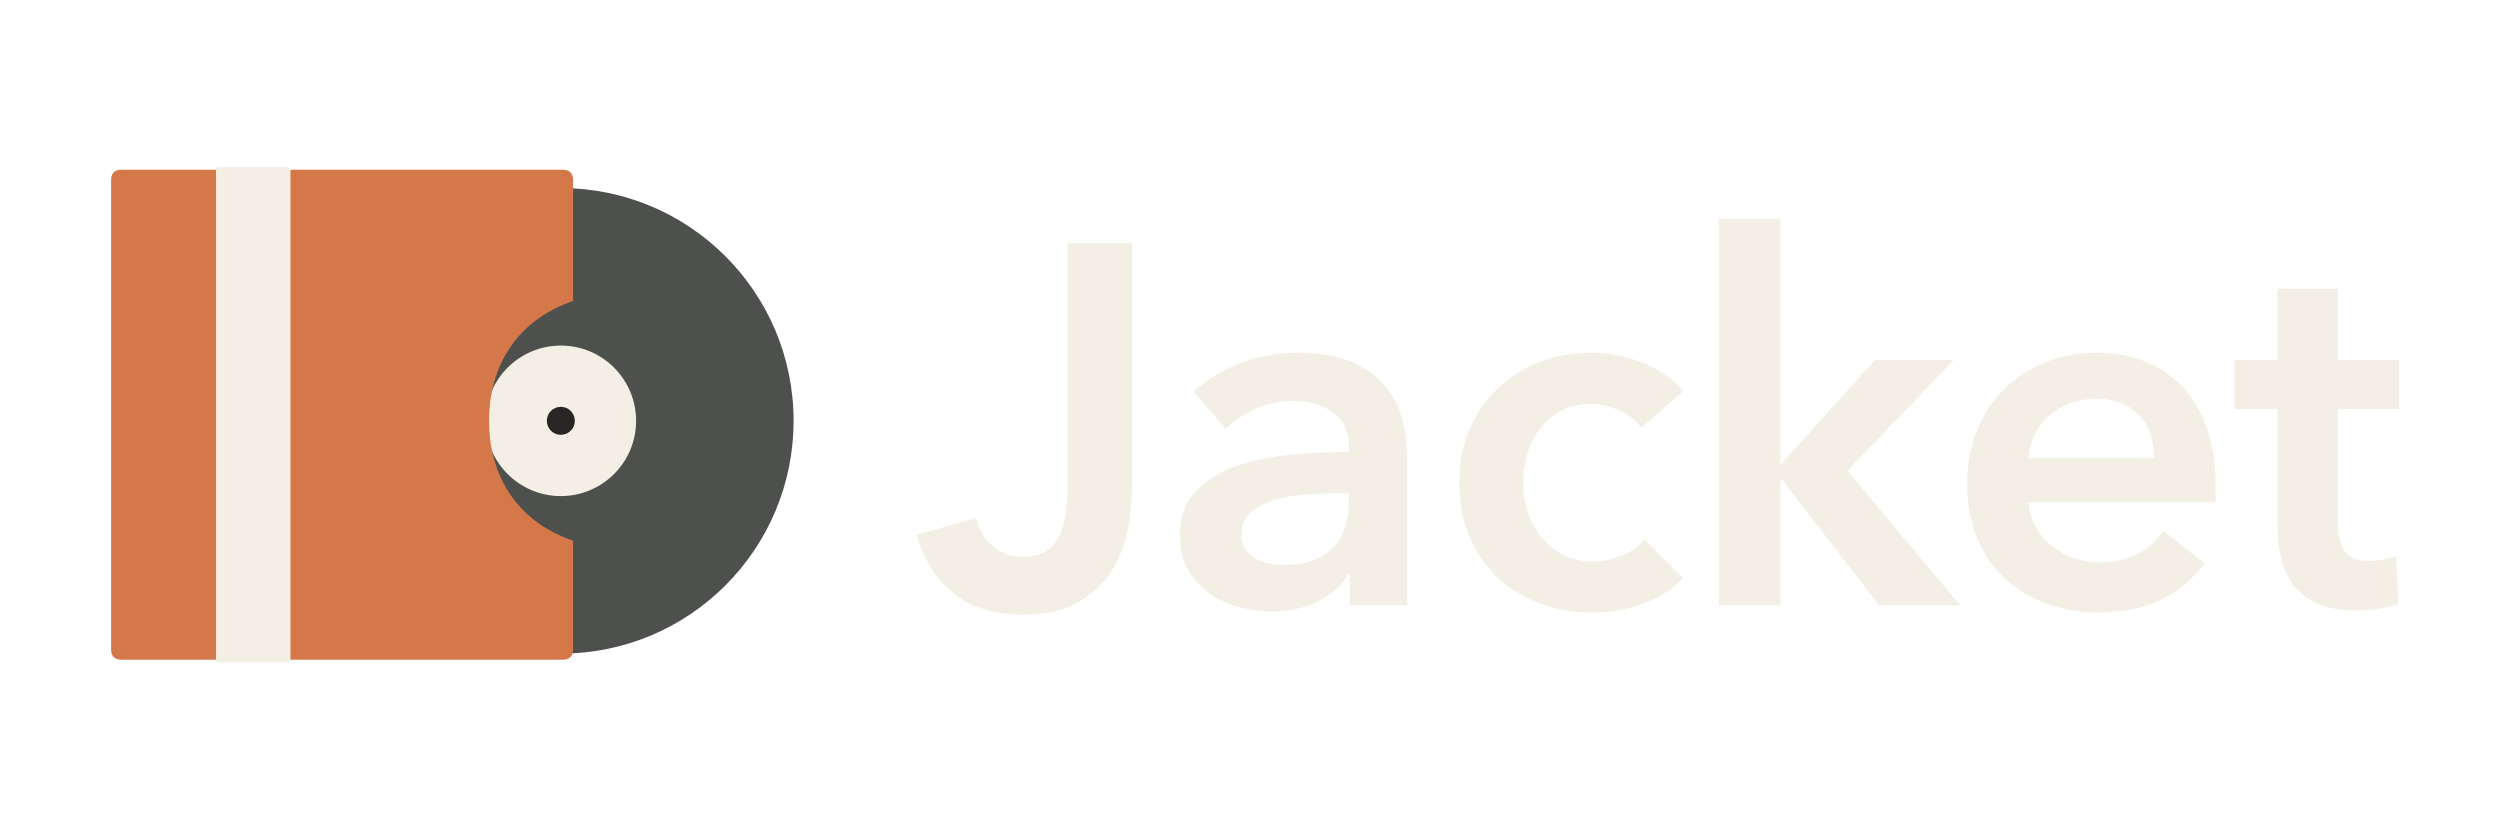
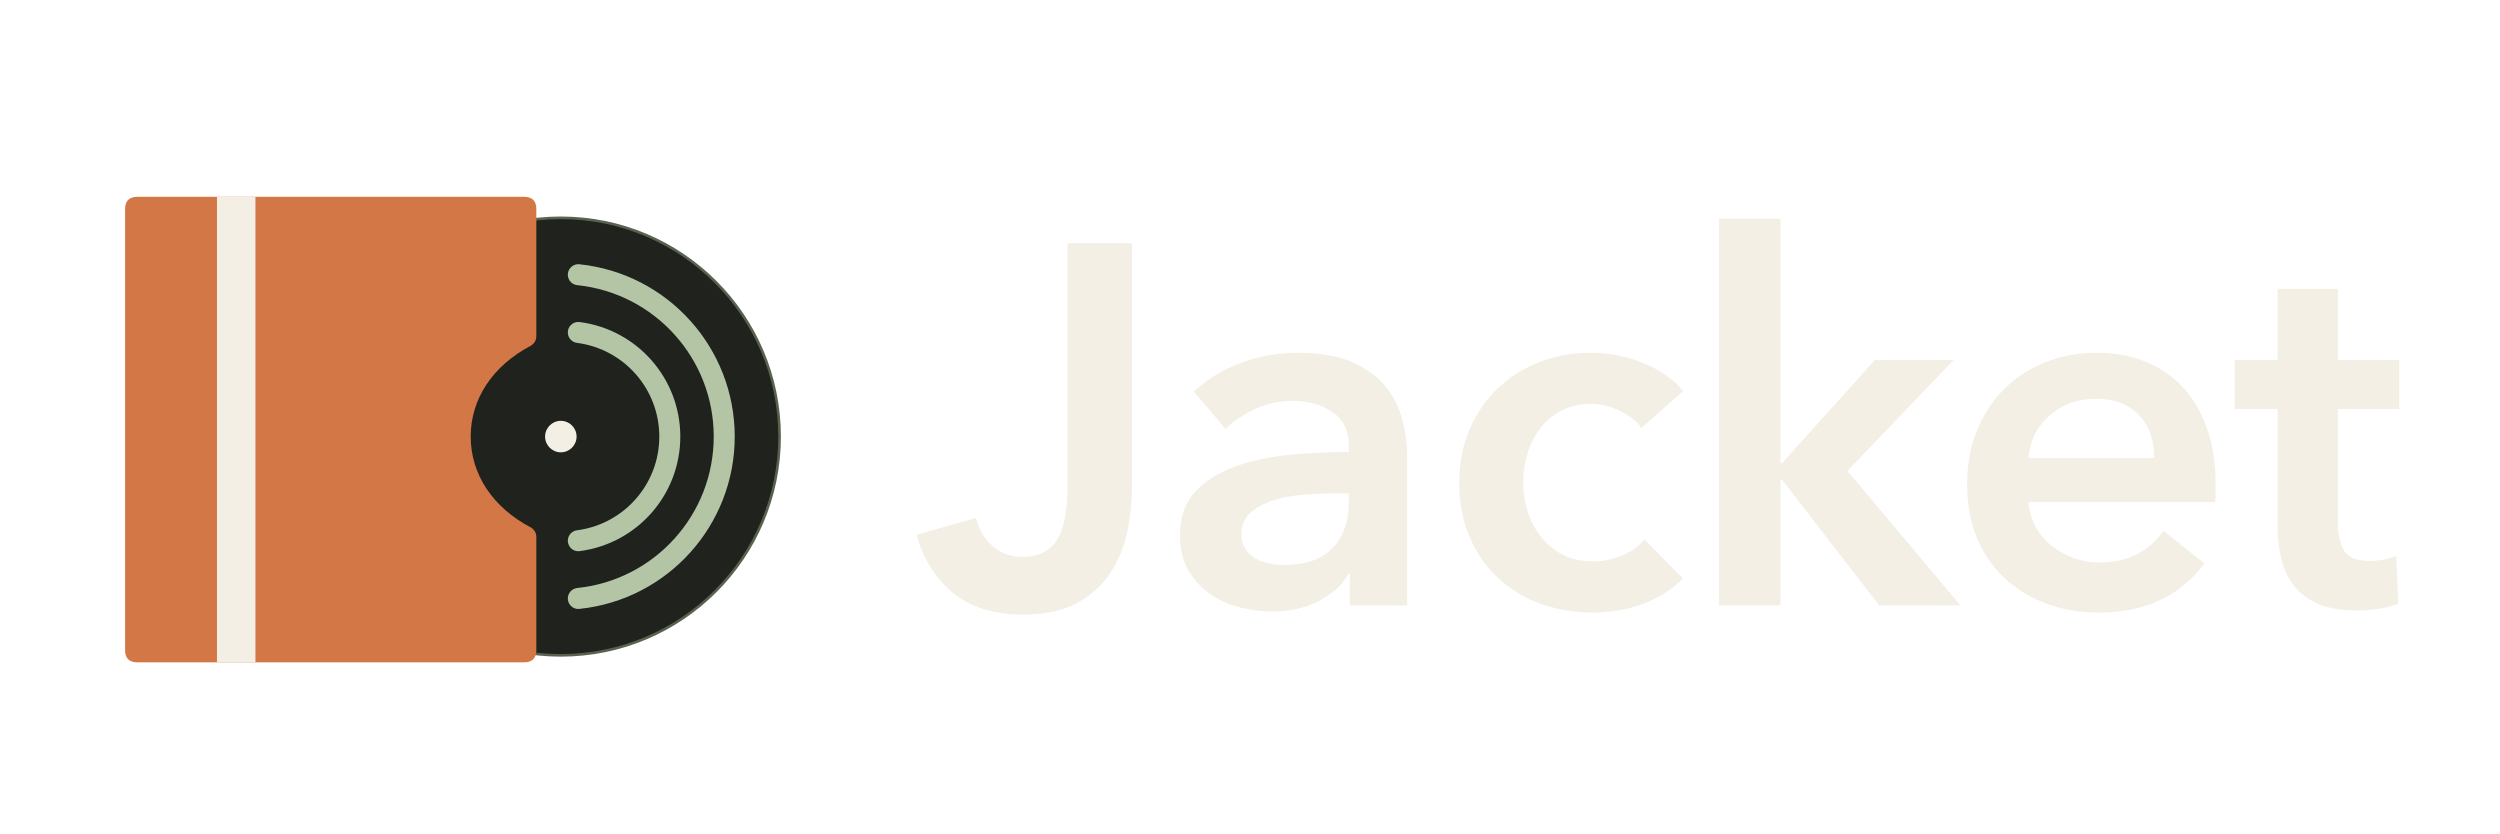
<svg xmlns="http://www.w3.org/2000/svg" width="1200" height="400" viewBox="0 0 1200 400" role="img" aria-labelledby="title desc">
  <g transform="translate(-50 -50) scale(.42)">
-     <circle cx="760" cy="600" r="266" fill="#4D504D" />
-     <circle cx="760" cy="600" r="86" fill="#F4EFE5" />
-     <circle cx="760" cy="600" r="16" fill="#282725" />
-     <path d="M258 313H762Q774 313 774 325V463C710 485 678 537 678 600C678 663 710 715 774 737V861Q774 873 762 873H258Q246 873 246 861V325Q246 313 258 313Z" fill="#D47749" />
-     <g fill="#F4EFE5">
-       <rect x="366" y="310" width="85" height="566" rx="3" />
+     <circle cx="760" cy="618" r="250" fill="#20221E" stroke="#59614F" stroke-width="3" />
+     <g fill="none" stroke="#B4C5A6" stroke-width="24" stroke-linecap="round">
+       <path d="M780 433A186 186 0 0 1 780 803" />
+       <path d="M780 499A120 120 0 0 1 780 737" />
+     </g>
+     <circle cx="760" cy="618" r="18" fill="#F3EFE5" />
+     <path d="M276 344H718Q732 344 732 358V503Q732 510 726 514C682 537 657 575 657 618C657 661 682 699 726 722Q732 726 732 733V862Q732 876 718 876H276Q262 876 262 862V358Q262 344 276 344Z" fill="#D47746" />
+     <g fill="#F3EFE5">
+       <rect x="367" y="344" width="44" height="532" />
    </g>
  </g>
-   <path d="M84.200 105.400 Q84.200 113.200 82.500 121.800 Q80.800 130.400 76.200 137.800 Q71.600 145.200 63.200 150.000 Q54.800 154.800 41.600 154.800 Q24.400 154.800 14.100 146.200 Q3.800 137.600 0.000 123.600 L23.200 117.000 Q25.000 124.000 29.800 128.100 Q34.600 132.200 41.200 132.200 Q46.600 132.200 50.100 130.200 Q53.600 128.200 55.500 124.500 Q57.400 120.800 58.200 115.700 Q59.000 110.600 59.000 104.600 L59.000 9.600 L84.200 9.600 Z M169.400 139.000 L168.800 139.000 Q165.200 145.400 157.200 149.500 Q149.200 153.600 139.000 153.600 Q133.200 153.600 126.900 152.100 Q120.600 150.600 115.300 147.100 Q110.000 143.600 106.500 137.900 Q103.000 132.200 103.000 123.800 Q103.000 113.000 109.100 106.600 Q115.200 100.200 124.800 96.800 Q134.400 93.400 146.100 92.300 Q157.800 91.200 169.000 91.200 L169.000 88.800 Q169.000 79.800 162.500 75.500 Q156.000 71.200 147.000 71.200 Q139.400 71.200 132.400 74.400 Q125.400 77.600 120.800 82.200 L108.400 67.600 Q116.600 60.000 127.300 56.200 Q138.000 52.400 149.000 52.400 Q161.800 52.400 170.100 56.000 Q178.400 59.600 183.200 65.400 Q188.000 71.200 189.900 78.400 Q191.800 85.600 191.800 92.800 L191.800 151.200 L169.400 151.200 Z M169.000 107.400 L163.600 107.400 Q157.800 107.400 151.400 107.900 Q145.000 108.400 139.600 110.100 Q134.200 111.800 130.600 114.900 Q127.000 118.000 127.000 123.400 Q127.000 126.800 128.500 129.100 Q130.000 131.400 132.400 132.800 Q134.800 134.200 137.800 134.800 Q140.800 135.400 143.800 135.400 Q156.200 135.400 162.600 128.800 Q169.000 122.200 169.000 110.800 Z M283.400 81.800 Q280.600 77.800 275.000 75.100 Q269.400 72.400 263.600 72.400 Q257.000 72.400 252.000 75.100 Q247.000 77.800 243.700 82.200 Q240.400 86.600 238.800 92.100 Q237.200 97.600 237.200 103.200 Q237.200 108.800 238.900 114.300 Q240.600 119.800 244.000 124.200 Q247.400 128.600 252.500 131.300 Q257.600 134.000 264.400 134.000 Q270.000 134.000 275.600 131.800 Q281.200 129.600 284.600 125.400 L299.600 140.600 Q293.600 147.000 284.300 150.500 Q275.000 154.000 264.200 154.000 Q253.600 154.000 244.100 150.600 Q234.600 147.200 227.500 140.600 Q220.400 134.000 216.300 124.600 Q212.200 115.200 212.200 103.200 Q212.200 91.600 216.300 82.200 Q220.400 72.800 227.400 66.200 Q234.400 59.600 243.700 56.000 Q253.000 52.400 263.600 52.400 Q274.200 52.400 284.100 56.400 Q294.000 60.400 299.800 67.400 Z M313.800 0.000 L337.800 0.000 L337.800 95.600 L338.400 95.600 L374.800 55.200 L405.600 55.200 L364.000 98.600 L408.200 151.200 L376.400 151.200 L338.400 102.000 L337.800 102.000 L337.800 151.200 L313.800 151.200 Z M484.000 93.600 Q484.000 89.000 482.700 84.800 Q481.400 80.600 478.600 77.400 Q475.800 74.200 471.500 72.300 Q467.200 70.400 461.400 70.400 Q450.600 70.400 443.100 76.900 Q435.600 83.400 434.800 93.600 Z M508.000 104.400 Q508.000 106.000 508.000 107.600 Q508.000 109.200 507.800 110.800 L434.800 110.800 Q435.200 116.000 437.500 120.300 Q439.800 124.600 443.600 127.700 Q447.400 130.800 452.200 132.600 Q457.000 134.400 462.200 134.400 Q471.200 134.400 477.400 131.100 Q483.600 127.800 487.600 122.000 L503.600 134.800 Q489.400 154.000 462.400 154.000 Q451.200 154.000 441.800 150.500 Q432.400 147.000 425.500 140.600 Q418.600 134.200 414.700 124.900 Q410.800 115.600 410.800 103.800 Q410.800 92.200 414.700 82.700 Q418.600 73.200 425.400 66.500 Q432.200 59.800 441.500 56.100 Q450.800 52.400 461.600 52.400 Q471.600 52.400 480.100 55.700 Q488.600 59.000 494.800 65.500 Q501.000 72.000 504.500 81.700 Q508.000 91.400 508.000 104.400 Z M515.400 74.400 L515.400 55.200 L532.200 55.200 L532.200 27.400 L555.800 27.400 L555.800 55.200 L579.800 55.200 L579.800 74.400 L555.800 74.400 L555.800 119.000 Q555.800 125.400 558.100 129.600 Q560.400 133.800 568.400 133.800 Q570.800 133.800 573.600 133.300 Q576.400 132.800 578.600 131.800 L579.400 150.600 Q576.200 151.800 571.800 152.500 Q567.400 153.200 563.400 153.200 Q553.800 153.200 547.800 150.500 Q541.800 147.800 538.300 143.100 Q534.800 138.400 533.500 132.300 Q532.200 126.200 532.200 119.200 L532.200 74.400 Z" transform="translate(440 105) scale(1.22739)" fill="#F4EFE5" />
+   <path d="M84.200 105.400 Q84.200 113.200 82.500 121.800 Q80.800 130.400 76.200 137.800 Q71.600 145.200 63.200 150.000 Q54.800 154.800 41.600 154.800 Q24.400 154.800 14.100 146.200 Q3.800 137.600 0.000 123.600 L23.200 117.000 Q25.000 124.000 29.800 128.100 Q34.600 132.200 41.200 132.200 Q46.600 132.200 50.100 130.200 Q53.600 128.200 55.500 124.500 Q57.400 120.800 58.200 115.700 Q59.000 110.600 59.000 104.600 L59.000 9.600 L84.200 9.600 Z M169.400 139.000 L168.800 139.000 Q165.200 145.400 157.200 149.500 Q149.200 153.600 139.000 153.600 Q133.200 153.600 126.900 152.100 Q120.600 150.600 115.300 147.100 Q110.000 143.600 106.500 137.900 Q103.000 132.200 103.000 123.800 Q103.000 113.000 109.100 106.600 Q115.200 100.200 124.800 96.800 Q134.400 93.400 146.100 92.300 Q157.800 91.200 169.000 91.200 L169.000 88.800 Q169.000 79.800 162.500 75.500 Q156.000 71.200 147.000 71.200 Q139.400 71.200 132.400 74.400 Q125.400 77.600 120.800 82.200 L108.400 67.600 Q116.600 60.000 127.300 56.200 Q138.000 52.400 149.000 52.400 Q161.800 52.400 170.100 56.000 Q178.400 59.600 183.200 65.400 Q188.000 71.200 189.900 78.400 Q191.800 85.600 191.800 92.800 L191.800 151.200 L169.400 151.200 Z M169.000 107.400 L163.600 107.400 Q157.800 107.400 151.400 107.900 Q145.000 108.400 139.600 110.100 Q134.200 111.800 130.600 114.900 Q127.000 118.000 127.000 123.400 Q127.000 126.800 128.500 129.100 Q130.000 131.400 132.400 132.800 Q134.800 134.200 137.800 134.800 Q140.800 135.400 143.800 135.400 Q156.200 135.400 162.600 128.800 Q169.000 122.200 169.000 110.800 Z M283.400 81.800 Q280.600 77.800 275.000 75.100 Q269.400 72.400 263.600 72.400 Q257.000 72.400 252.000 75.100 Q247.000 77.800 243.700 82.200 Q240.400 86.600 238.800 92.100 Q237.200 97.600 237.200 103.200 Q237.200 108.800 238.900 114.300 Q240.600 119.800 244.000 124.200 Q247.400 128.600 252.500 131.300 Q257.600 134.000 264.400 134.000 Q270.000 134.000 275.600 131.800 Q281.200 129.600 284.600 125.400 L299.600 140.600 Q293.600 147.000 284.300 150.500 Q275.000 154.000 264.200 154.000 Q253.600 154.000 244.100 150.600 Q234.600 147.200 227.500 140.600 Q220.400 134.000 216.300 124.600 Q212.200 115.200 212.200 103.200 Q212.200 91.600 216.300 82.200 Q220.400 72.800 227.400 66.200 Q234.400 59.600 243.700 56.000 Q253.000 52.400 263.600 52.400 Q274.200 52.400 284.100 56.400 Q294.000 60.400 299.800 67.400 Z M313.800 0.000 L337.800 0.000 L337.800 95.600 L338.400 95.600 L374.800 55.200 L405.600 55.200 L364.000 98.600 L408.200 151.200 L376.400 151.200 L338.400 102.000 L337.800 102.000 L337.800 151.200 L313.800 151.200 Z M484.000 93.600 Q484.000 89.000 482.700 84.800 Q481.400 80.600 478.600 77.400 Q475.800 74.200 471.500 72.300 Q467.200 70.400 461.400 70.400 Q450.600 70.400 443.100 76.900 Q435.600 83.400 434.800 93.600 Z M508.000 104.400 Q508.000 106.000 508.000 107.600 Q508.000 109.200 507.800 110.800 L434.800 110.800 Q435.200 116.000 437.500 120.300 Q439.800 124.600 443.600 127.700 Q447.400 130.800 452.200 132.600 Q457.000 134.400 462.200 134.400 Q471.200 134.400 477.400 131.100 Q483.600 127.800 487.600 122.000 L503.600 134.800 Q489.400 154.000 462.400 154.000 Q451.200 154.000 441.800 150.500 Q432.400 147.000 425.500 140.600 Q418.600 134.200 414.700 124.900 Q410.800 115.600 410.800 103.800 Q410.800 92.200 414.700 82.700 Q418.600 73.200 425.400 66.500 Q432.200 59.800 441.500 56.100 Q450.800 52.400 461.600 52.400 Q471.600 52.400 480.100 55.700 Q488.600 59.000 494.800 65.500 Q501.000 72.000 504.500 81.700 Q508.000 91.400 508.000 104.400 Z M515.400 74.400 L515.400 55.200 L532.200 55.200 L532.200 27.400 L555.800 27.400 L555.800 55.200 L579.800 55.200 L579.800 74.400 L555.800 74.400 L555.800 119.000 Q555.800 125.400 558.100 129.600 Q560.400 133.800 568.400 133.800 Q570.800 133.800 573.600 133.300 Q576.400 132.800 578.600 131.800 L579.400 150.600 Q576.200 151.800 571.800 152.500 Q567.400 153.200 563.400 153.200 Q553.800 153.200 547.800 150.500 Q541.800 147.800 538.300 143.100 Q534.800 138.400 533.500 132.300 Q532.200 126.200 532.200 119.200 L532.200 74.400 Z" transform="translate(440 105) scale(1.22739)" fill="#F3EFE5" />
</svg>
